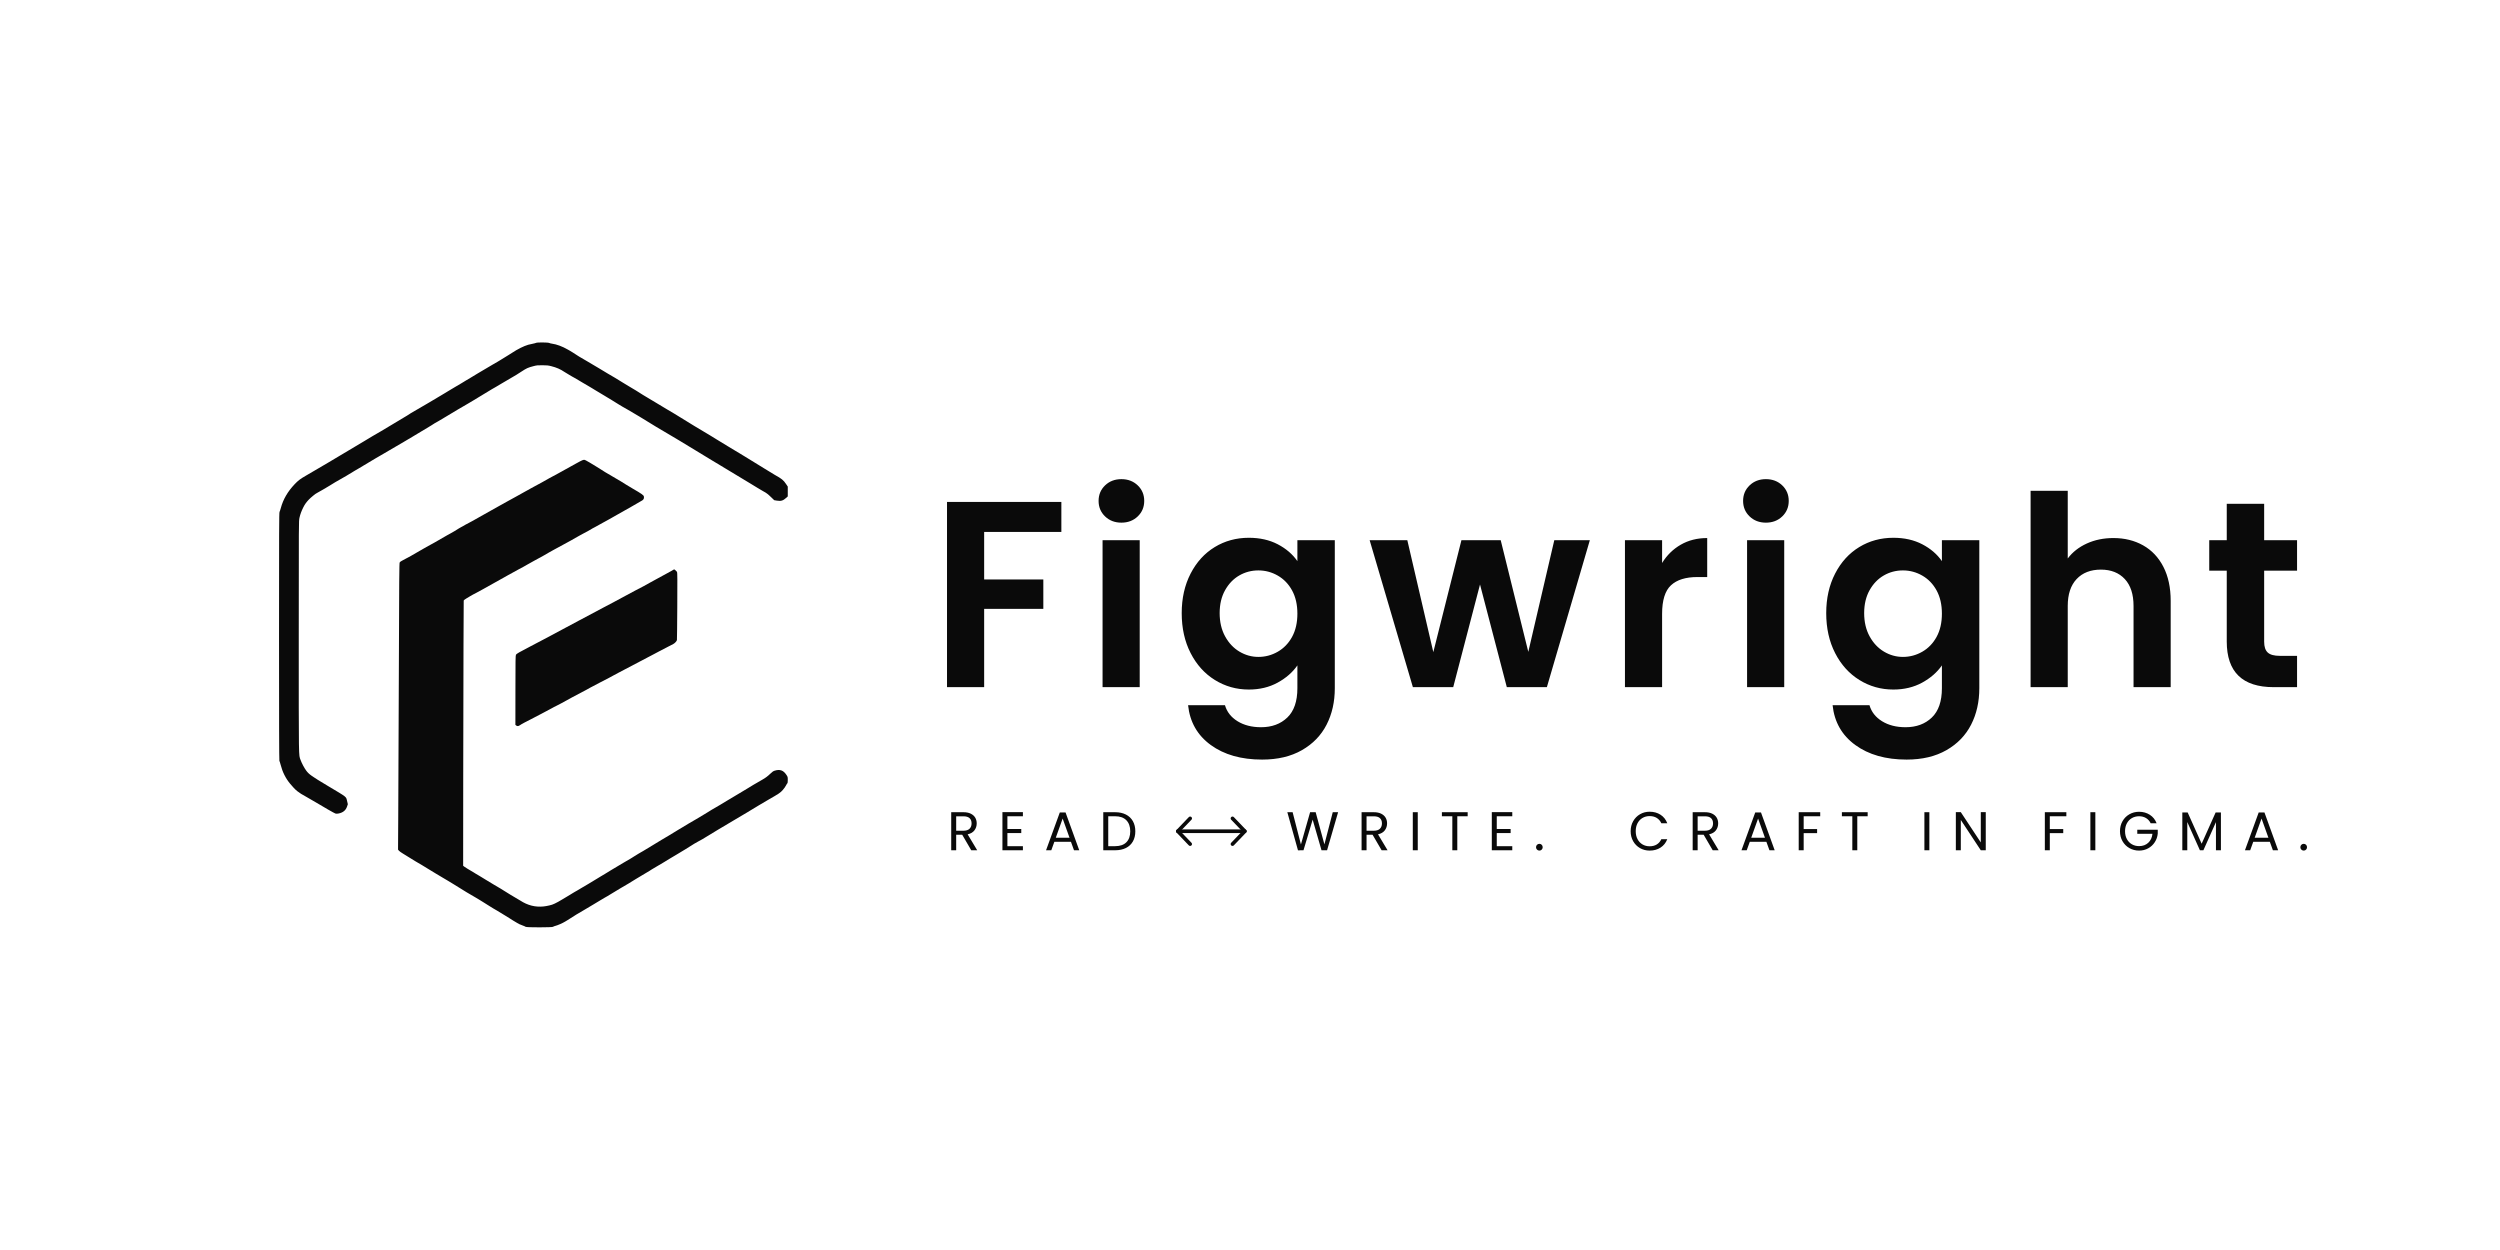
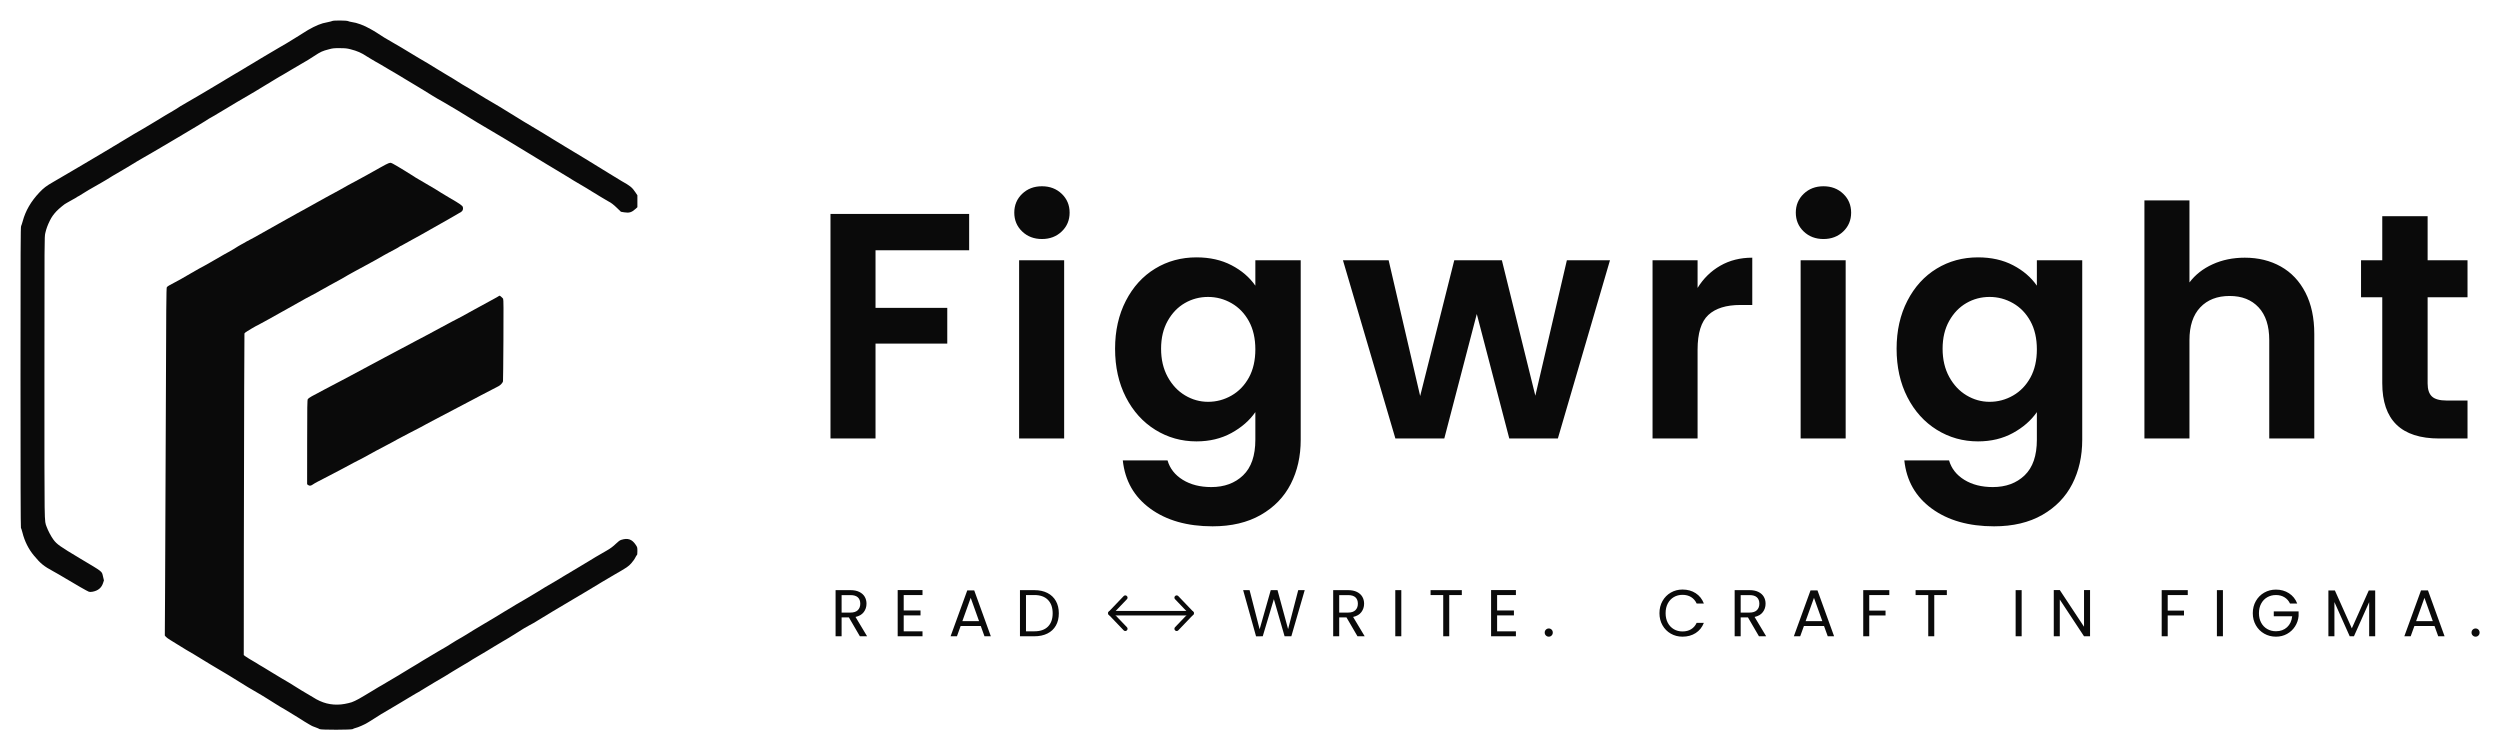
- <svg xmlns="http://www.w3.org/2000/svg" width="1774" height="887" viewBox="0 0 1774 887" fill="none">
+ <svg xmlns="http://www.w3.org/2000/svg" width="1463" height="440" viewBox="186 231 1463 440" fill="none">
  <g>
    <g transform="translate(198,243) scale(0.25)">
      <g transform="translate(0,1660.012) scale(0.1,-0.1)" fill="#0A0A0A" stroke="none">
        <path d="M7298 16589 c-10 -5 -52 -17 -94 -25 -42 -8 -100 -21 -129 -29 -130 -38 -300 -123 -470 -235 -33 -22 -76 -49 -95 -60 -19 -11 -48 -29 -65 -40 -16 -11 -46 -29 -65 -40 -19 -11 -48 -29 -65 -40 -16 -11 -46 -29 -65 -40 -19 -11 -42 -24 -50 -30 -8 -5 -67 -39 -130 -75 -63 -37 -151 -88 -195 -115 -44 -27 -93 -56 -110 -65 -16 -8 -73 -42 -125 -74 -52 -33 -144 -88 -203 -123 -60 -35 -121 -71 -135 -80 -15 -10 -43 -27 -62 -38 -19 -11 -51 -30 -71 -43 -20 -12 -97 -57 -170 -100 -74 -43 -165 -98 -204 -122 -38 -25 -77 -48 -85 -52 -36 -19 -387 -228 -440 -262 -13 -9 -53 -32 -87 -51 -104 -58 -384 -222 -438 -255 -27 -18 -76 -49 -107 -69 -31 -20 -83 -51 -115 -69 -92 -52 -114 -65 -327 -196 -110 -68 -253 -153 -316 -189 -126 -71 -327 -190 -460 -272 -149 -92 -815 -489 -1015 -605 -55 -31 -197 -115 -315 -185 -118 -70 -264 -156 -325 -190 -162 -93 -222 -139 -320 -242 -201 -212 -328 -432 -394 -678 -13 -47 -29 -97 -37 -112 -12 -22 -14 -531 -14 -3540 0 -2271 3 -3517 10 -3524 5 -5 21 -54 35 -109 51 -205 144 -390 272 -543 156 -187 226 -244 453 -367 69 -37 197 -112 285 -165 222 -134 511 -300 545 -311 19 -7 47 -7 86 0 128 24 208 89 245 199 l22 66 -22 93 c-31 127 10 94 -536 420 -475 284 -543 332 -624 441 -54 72 -128 212 -160 302 -55 156 -51 -78 -51 3493 0 3275 0 3288 20 3380 23 100 53 184 106 291 45 90 83 143 156 222 54 58 208 184 224 184 3 0 18 8 32 19 15 10 68 40 117 66 50 26 97 54 106 61 8 8 19 14 22 14 4 0 49 26 99 59 51 32 120 74 153 94 120 71 305 177 309 177 4 0 180 106 256 155 25 16 70 42 100 58 67 37 445 263 480 287 14 10 81 49 150 87 116 65 322 186 650 380 74 44 184 109 243 144 233 138 517 308 544 327 55 38 109 70 193 116 47 26 146 85 220 131 74 47 225 137 335 201 110 63 238 138 285 166 47 28 123 73 170 101 47 27 108 64 135 82 42 27 144 89 383 232 20 13 48 29 62 35 14 7 36 20 50 29 14 9 88 53 165 98 77 45 147 86 155 91 8 5 60 35 114 67 55 32 116 67 135 79 20 11 83 52 141 90 161 105 191 119 355 162 87 23 119 26 250 25 126 0 166 -5 250 -26 154 -39 260 -85 381 -167 23 -15 72 -45 109 -66 37 -22 83 -49 103 -61 21 -12 51 -29 67 -37 17 -9 42 -24 57 -33 15 -10 93 -56 173 -103 81 -47 163 -95 183 -107 20 -13 64 -39 97 -58 33 -20 67 -40 75 -46 33 -21 200 -122 290 -174 52 -31 138 -83 190 -115 52 -33 140 -87 195 -121 55 -33 107 -64 115 -69 8 -5 74 -42 145 -82 113 -62 484 -287 800 -483 55 -34 204 -122 330 -195 127 -73 271 -159 320 -190 50 -32 261 -160 470 -285 209 -126 427 -258 485 -295 58 -36 159 -97 225 -135 66 -38 185 -110 265 -160 80 -51 217 -134 305 -184 88 -51 210 -124 270 -163 61 -38 153 -95 205 -125 52 -31 109 -64 125 -74 17 -11 41 -25 55 -32 64 -32 122 -76 205 -157 l90 -87 76 -13 c118 -19 175 -2 268 82 l41 38 0 139 0 140 -49 73 c-72 109 -122 150 -319 259 -23 13 -158 95 -300 183 -491 303 -664 409 -1022 623 -135 80 -281 169 -325 198 -44 28 -129 81 -190 117 -403 239 -544 325 -770 466 -123 78 -389 238 -447 270 -49 27 -177 103 -328 197 -115 72 -255 156 -359 215 -14 8 -51 31 -81 51 -78 51 -134 85 -310 189 -85 51 -166 100 -180 109 -58 39 -396 242 -435 261 -22 11 -29 15 -242 146 -81 51 -237 143 -346 205 -109 63 -208 121 -221 129 -12 8 -44 29 -70 45 -27 17 -76 48 -110 71 -34 22 -69 43 -77 47 -8 4 -36 20 -64 36 -155 89 -312 148 -450 167 -27 3 -62 13 -77 20 -33 17 -343 19 -370 3z" />
        <path d="M8545 13226 c-44 -23 -102 -55 -130 -71 -264 -149 -363 -204 -505 -280 -243 -130 -253 -135 -408 -224 -79 -44 -145 -81 -148 -81 -3 0 -52 -27 -111 -60 -58 -33 -107 -60 -110 -60 -2 0 -87 -47 -189 -105 -101 -58 -186 -105 -188 -105 -3 0 -68 -36 -145 -80 -78 -44 -143 -80 -146 -80 -2 0 -99 -54 -215 -120 -115 -66 -212 -120 -214 -120 -3 0 -107 -59 -233 -131 -125 -72 -268 -152 -318 -179 -175 -92 -250 -133 -275 -150 -14 -9 -33 -20 -43 -23 -10 -4 -42 -22 -70 -40 -76 -50 -154 -96 -227 -136 -36 -19 -81 -44 -102 -56 -34 -19 -306 -176 -338 -195 -46 -28 -167 -94 -245 -135 -49 -26 -97 -53 -105 -60 -8 -6 -22 -15 -30 -18 -8 -4 -32 -17 -52 -29 -107 -67 -392 -225 -511 -285 -26 -13 -54 -34 -62 -46 -12 -19 -16 -443 -24 -3082 -6 -1683 -13 -3512 -17 -4065 l-6 -1006 25 -30 c15 -17 63 -52 109 -79 46 -26 126 -76 178 -110 82 -53 292 -179 370 -222 14 -7 86 -51 160 -98 74 -46 178 -109 230 -140 52 -31 147 -87 210 -125 63 -39 124 -74 135 -80 11 -5 81 -48 155 -94 121 -76 283 -176 373 -231 52 -31 234 -138 270 -158 18 -10 44 -25 59 -35 15 -9 74 -45 130 -80 136 -83 135 -82 188 -118 25 -17 76 -48 113 -70 38 -21 84 -48 102 -59 111 -67 168 -101 230 -140 39 -24 90 -56 115 -71 25 -15 74 -46 110 -70 36 -23 87 -54 114 -68 27 -14 54 -30 60 -34 6 -5 47 -22 91 -37 44 -16 87 -34 96 -42 24 -20 761 -19 778 1 7 8 34 19 61 25 60 13 217 82 288 127 29 19 54 34 56 34 3 0 39 23 81 51 95 64 231 146 440 267 88 51 180 106 205 122 50 32 48 31 191 115 57 33 123 72 148 88 25 15 55 32 66 37 11 5 81 47 155 94 74 47 169 104 210 127 119 67 369 217 440 264 36 24 126 78 200 120 74 42 160 93 190 113 30 21 64 42 75 48 11 6 70 41 130 77 61 36 153 91 205 121 52 31 127 76 165 101 39 24 135 82 215 128 80 46 187 110 237 143 216 138 306 192 378 229 50 25 138 75 175 100 56 37 660 400 830 498 85 49 207 121 270 160 63 39 153 93 200 120 47 28 148 89 225 136 77 46 210 125 295 174 286 164 316 184 385 260 36 40 80 100 96 135 17 34 34 62 40 62 5 0 9 40 9 89 0 87 -1 91 -39 148 -87 131 -185 165 -336 117 -38 -12 -68 -34 -125 -89 -64 -63 -135 -116 -215 -161 -158 -90 -397 -230 -420 -248 -16 -12 -129 -80 -250 -150 -121 -71 -272 -161 -335 -200 -63 -40 -153 -94 -200 -121 -175 -100 -309 -180 -435 -260 -71 -45 -187 -114 -256 -153 -70 -39 -166 -95 -215 -125 -49 -29 -181 -109 -294 -177 -113 -68 -217 -131 -231 -141 -22 -15 -122 -75 -234 -139 -79 -45 -397 -238 -450 -273 -33 -22 -69 -43 -80 -48 -11 -5 -38 -20 -60 -34 -22 -13 -53 -32 -70 -41 -16 -9 -66 -40 -110 -68 -44 -28 -89 -56 -100 -63 -11 -6 -110 -64 -220 -128 -110 -65 -265 -157 -345 -206 -80 -49 -155 -95 -166 -102 -62 -35 -102 -59 -126 -75 -14 -9 -55 -34 -90 -55 -69 -41 -234 -141 -258 -156 -8 -6 -79 -47 -158 -93 -79 -46 -156 -91 -170 -101 -15 -9 -40 -24 -57 -32 -16 -9 -50 -29 -75 -45 -25 -16 -52 -33 -60 -37 -16 -8 -164 -97 -205 -123 -70 -44 -203 -118 -225 -125 -14 -4 -29 -11 -35 -15 -29 -21 -193 -60 -289 -69 -237 -23 -448 31 -661 169 -13 8 -73 44 -135 80 -62 36 -122 72 -135 80 -47 30 -217 136 -288 179 -69 42 -94 56 -172 101 -81 47 -107 62 -235 142 -74 47 -164 101 -200 122 -36 20 -74 42 -84 49 -11 7 -45 28 -75 47 -62 38 -78 48 -172 102 -35 21 -77 48 -94 61 l-29 24 2 2484 c1 1366 5 3060 8 3764 l6 1280 21 22 c18 18 281 173 294 173 2 0 38 20 81 44 42 24 118 65 167 91 99 53 112 60 277 155 151 87 169 97 195 109 12 6 116 63 230 129 114 65 246 138 293 161 80 41 206 110 240 132 8 5 29 16 45 25 30 14 71 38 150 84 22 13 78 43 125 68 84 44 257 141 308 174 15 9 59 33 97 54 39 20 75 40 80 44 12 9 118 66 240 130 78 40 352 193 395 220 8 5 31 18 50 28 19 10 62 34 95 52 33 18 98 53 145 77 47 25 92 51 101 59 8 8 19 14 23 14 4 0 38 17 74 39 64 37 145 82 222 123 19 10 53 29 75 41 22 13 69 39 105 58 36 20 85 48 110 62 25 15 83 48 130 74 165 91 666 377 702 401 40 26 54 62 43 113 -8 35 -69 78 -305 214 -74 42 -164 97 -200 120 -101 65 -150 95 -365 220 -249 145 -254 148 -343 207 -40 26 -98 62 -130 81 -31 19 -117 71 -191 116 -93 56 -143 81 -165 81 -17 0 -67 -20 -111 -44z" />
        <path d="M11200 10152 c-8 -4 -33 -19 -55 -33 -22 -14 -83 -48 -135 -74 -52 -27 -161 -86 -242 -132 -82 -46 -150 -83 -152 -83 -2 0 -48 -25 -102 -56 -133 -76 -208 -116 -409 -219 -93 -48 -215 -113 -270 -145 -55 -31 -201 -110 -325 -175 -124 -65 -254 -133 -290 -153 -112 -60 -496 -265 -700 -372 -107 -57 -267 -142 -355 -190 -246 -134 -303 -164 -431 -231 -66 -33 -171 -89 -234 -124 -63 -34 -232 -123 -375 -197 -310 -161 -380 -202 -400 -231 -12 -20 -15 -161 -15 -1007 l-1 -985 22 -17 c29 -24 65 -22 102 5 18 12 41 27 52 33 11 6 40 22 65 36 25 14 155 82 290 150 135 69 292 152 350 184 58 33 152 83 210 113 161 81 288 148 360 190 36 21 108 61 160 88 440 232 448 236 510 273 30 18 147 80 260 137 231 118 390 202 405 213 6 4 69 38 140 75 72 37 162 85 200 105 80 43 235 124 415 218 69 35 154 80 190 100 36 19 126 66 200 105 74 38 140 73 145 77 9 7 320 168 406 211 42 21 97 80 103 112 3 12 7 447 10 967 4 740 3 950 -7 967 -9 17 -78 77 -81 72 -1 0 -8 -3 -16 -7z" />
      </g>
    </g>
    <g transform="translate(659.009,487.605) scale(0.18827)" fill="#0A0A0A">
      <path d="M69-698L500-698L500-585L209-585L209-406L432-406L432-295L209-295L209 0L69 0 M726.300-620Q689.300-620 664.800-643.500Q640.300-667 640.300-702Q640.300-737 664.800-760.500Q689.300-784 726.300-784Q763.300-784 787.800-760.500Q812.300-737 812.300-702Q812.300-667 787.800-643.500Q763.300-620 726.300-620M655.300-554L795.300-554L795.300 0L655.300 0 M1206.600-563Q1268.600-563 1315.600-538.500Q1362.600-514 1389.600-475L1389.600-554L1530.600-554L1530.600 4Q1530.600 81 1499.600 141.500Q1468.600 202 1406.600 237.500Q1344.600 273 1256.600 273Q1138.600 273 1063.100 218Q987.600 163 977.600 68L1116.600 68Q1127.600 106 1164.100 128.500Q1200.600 151 1252.600 151Q1313.600 151 1351.600 114.500Q1389.600 78 1389.600 4L1389.600-82Q1362.600-43 1315.100-17Q1267.600 9 1206.600 9Q1136.600 9 1078.600-27Q1020.600-63 987.100-128.500Q953.600-194 953.600-279Q953.600-363 987.100-428Q1020.600-493 1078.100-528Q1135.600-563 1206.600-563M1389.600-277Q1389.600-328 1369.600-364.500Q1349.600-401 1315.600-420.500Q1281.600-440 1242.600-440Q1203.600-440 1170.600-421Q1137.600-402 1117.100-365.500Q1096.600-329 1096.600-279Q1096.600-229 1117.100-191.500Q1137.600-154 1171.100-134Q1204.600-114 1242.600-114Q1281.600-114 1315.600-133.500Q1349.600-153 1369.600-189.500Q1389.600-226 1389.600-277 M2357.900-554L2491.900-554L2329.900 0L2178.900 0L2077.900-387L1976.900 0L1824.900 0L1661.900-554L1803.900-554L1901.900-132L2007.900-554L2155.900-554L2259.900-133 M2764.200-468Q2791.200-512 2834.700-537Q2878.200-562 2934.200-562L2934.200-415L2897.200-415Q2831.200-415 2797.700-384Q2764.200-353 2764.200-276L2764.200 0L2624.200 0L2624.200-554L2764.200-554 M3155.500-620Q3118.500-620 3094-643.500Q3069.500-667 3069.500-702Q3069.500-737 3094-760.500Q3118.500-784 3155.500-784Q3192.500-784 3217-760.500Q3241.500-737 3241.500-702Q3241.500-667 3217-643.500Q3192.500-620 3155.500-620M3084.500-554L3224.500-554L3224.500 0L3084.500 0 M3635.800-563Q3697.800-563 3744.800-538.500Q3791.800-514 3818.800-475L3818.800-554L3959.800-554L3959.800 4Q3959.800 81 3928.800 141.500Q3897.800 202 3835.800 237.500Q3773.800 273 3685.800 273Q3567.800 273 3492.300 218Q3416.800 163 3406.800 68L3545.800 68Q3556.800 106 3593.300 128.500Q3629.800 151 3681.800 151Q3742.800 151 3780.800 114.500Q3818.800 78 3818.800 4L3818.800-82Q3791.800-43 3744.300-17Q3696.800 9 3635.800 9Q3565.800 9 3507.800-27Q3449.800-63 3416.300-128.500Q3382.800-194 3382.800-279Q3382.800-363 3416.300-428Q3449.800-493 3507.300-528Q3564.800-563 3635.800-563M3818.800-277Q3818.800-328 3798.800-364.500Q3778.800-401 3744.800-420.500Q3710.800-440 3671.800-440Q3632.800-440 3599.800-421Q3566.800-402 3546.300-365.500Q3525.800-329 3525.800-279Q3525.800-229 3546.300-191.500Q3566.800-154 3600.300-134Q3633.800-114 3671.800-114Q3710.800-114 3744.800-133.500Q3778.800-153 3798.800-189.500Q3818.800-226 3818.800-277 M4465.100-562Q4528.100-562 4577.100-534.500Q4626.100-507 4653.600-453.500Q4681.100-400 4681.100-325L4681.100 0L4541.100 0L4541.100-306Q4541.100-372 4508.100-407.500Q4475.100-443 4418.100-443Q4360.100-443 4326.600-407.500Q4293.100-372 4293.100-306L4293.100 0L4153.100 0L4153.100-740L4293.100-740L4293.100-485Q4320.100-521 4365.100-541.500Q4410.100-562 4465.100-562 M5157.400-439L5033.400-439L5033.400-171Q5033.400-143 5046.900-130.500Q5060.400-118 5092.400-118L5157.400-118L5157.400 0L5069.400 0Q4892.400 0 4892.400-172L4892.400-439L4826.400-439L4826.400-554L4892.400-554L4892.400-691L5033.400-691L5033.400-554L5157.400-554" />
    </g>
    <g transform="translate(672.000,603.349) scale(0.03874)" fill="#0A0A0A">
      <path d="M553 0L444 0L278-285L168-285L168 0L77 0L77-697L302-697Q381-697 435.500-670Q490-643 517-597Q544-551 544-492Q544-420 502.500-365Q461-310 378-292L553 0M168-622L168-358L302-358Q376-358 413-394.500Q450-431 450-492Q450-554 413.500-588Q377-622 302-622 M1390.077-623L1106.077-623L1106.077-390L1360.077-390L1360.077-315L1106.077-315L1106.077-75L1390.077-75L1390.077 0L1015.077 0L1015.077-698L1390.077-698 M2326.153 0L2270.153-155L1966.153-155L1910.153 0L1814.153 0L2066.153-693L2171.153-693L2422.153 0L2326.153 0M1992.153-229L2244.153-229L2118.153-581 M3079.230-697Q3193.230-697 3276.730-654.500Q3360.230-612 3404.730-533Q3449.230-454 3449.230-347Q3449.230-240 3404.730-161.500Q3360.230-83 3276.730-41.500Q3193.230 0 3079.230 0L2862.230 0L2862.230-697L3079.230-697M3079.230-75Q3214.230-75 3285.230-146.500Q3356.230-218 3356.230-347Q3356.230-477 3284.730-550Q3213.230-623 3079.230-623L2953.230-623L2953.230-75 M7065.612-697L7163.612-697L6961.612 0L6859.612 0L6697.612-561L6529.612 0L6428.612 1L6233.612-697L6330.612-697L6482.612-106L6650.612-697L6752.612-697L6912.612-108 M8069.689 0L7960.689 0L7794.689-285L7684.689-285L7684.689 0L7593.689 0L7593.689-697L7818.689-697Q7897.689-697 7952.189-670Q8006.689-643 8033.689-597Q8060.689-551 8060.689-492Q8060.689-420 8019.189-365Q7977.689-310 7894.689-292L8069.689 0M7684.689-622L7684.689-358L7818.689-358Q7892.689-358 7929.689-394.500Q7966.689-431 7966.689-492Q7966.689-554 7930.189-588Q7893.689-622 7818.689-622 M8531.765-697L8622.765-697L8622.765 0L8531.765 0 M9064.842-697L9536.842-697L9536.842-623L9346.842-623L9346.842 0L9255.842 0L9255.842-623L9064.842-623 M10353.919-623L10069.919-623L10069.919-390L10323.919-390L10323.919-315L10069.919-315L10069.919-75L10353.919-75L10353.919 0L9978.919 0L9978.919-698L10353.919-698 M10850.995 6Q10824.995 6 10806.995-12Q10788.995-30 10788.995-56Q10788.995-82 10806.995-100Q10824.995-118 10850.995-118Q10875.995-118 10893.495-100Q10910.995-82 10910.995-56Q10910.995-30 10893.495-12Q10875.995 6 10850.995 6 M12522.225-349Q12522.225-451 12568.225-532.500Q12614.225-614 12693.725-660Q12773.225-706 12870.225-706Q12984.225-706 13069.225-651Q13154.225-596 13193.225-495L13084.225-495Q13055.225-558 13000.725-592Q12946.225-626 12870.225-626Q12797.225-626 12739.225-592Q12681.225-558 12648.225-495.500Q12615.225-433 12615.225-349Q12615.225-266 12648.225-203.500Q12681.225-141 12739.225-107Q12797.225-73 12870.225-73Q12946.225-73 13000.725-106.500Q13055.225-140 13084.225-203L13193.225-203Q13154.225-103 13069.225-48.500Q12984.225 6 12870.225 6Q12773.225 6 12693.725-39.500Q12614.225-85 12568.225-166Q12522.225-247 12522.225-349 M14134.301 0L14025.301 0L13859.301-285L13749.301-285L13749.301 0L13658.301 0L13658.301-697L13883.301-697Q13962.301-697 14016.801-670Q14071.301-643 14098.301-597Q14125.301-551 14125.301-492Q14125.301-420 14083.801-365Q14042.301-310 13959.301-292L14134.301 0M13749.301-622L13749.301-358L13883.301-358Q13957.301-358 13994.301-394.500Q14031.301-431 14031.301-492Q14031.301-554 13994.801-588Q13958.301-622 13883.301-622 M15064.378 0L15008.378-155L14704.378-155L14648.378 0L14552.378 0L14804.378-693L14909.378-693L15160.378 0L15064.378 0M14730.378-229L14982.378-229L14856.378-581 M15600.454-697L15994.454-697L15994.454-623L15691.454-623L15691.454-388L15937.454-388L15937.454-314L15691.454-314L15691.454 0L15600.454 0 M16391.531-697L16863.531-697L16863.531-623L16673.531-623L16673.531 0L16582.531 0L16582.531-623L16391.531-623 M17902.684-697L17993.684-697L17993.684 0L17902.684 0 M19026.760-698L19026.760 0L18935.760 0L18569.760-555L18569.760 0L18478.760 0L18478.760-698L18569.760-698L18935.760-144L18935.760-698 M20108.914-697L20502.914-697L20502.914-623L20199.914-623L20199.914-388L20445.914-388L20445.914-314L20199.914-314L20199.914 0L20108.914 0 M20942.990-697L21033.990-697L21033.990 0L20942.990 0 M22156.067-495L22047.067-495Q22018.067-556 21963.067-589.500Q21908.067-623 21835.067-623Q21762.067-623 21703.567-589.500Q21645.067-556 21611.567-493.500Q21578.067-431 21578.067-349Q21578.067-267 21611.567-205Q21645.067-143 21703.567-109.500Q21762.067-76 21835.067-76Q21937.067-76 22003.067-137Q22069.067-198 22080.067-302L21802.067-302L21802.067-376L22177.067-376L22177.067-306Q22169.067-220 22123.067-148.500Q22077.067-77 22002.067-35.500Q21927.067 6 21835.067 6Q21738.067 6 21658.067-39.500Q21578.067-85 21531.567-166Q21485.067-247 21485.067-349Q21485.067-451 21531.567-532.500Q21578.067-614 21658.067-659.500Q21738.067-705 21835.067-705Q21946.067-705 22031.567-650Q22117.067-595 22156.067-495 M23237.143-692L23334.143-692L23334.143 0L23243.143 0L23243.143-516L23013.143 0L22949.143 0L22718.143-517L22718.143 0L22627.143 0L22627.143-692L22725.143-692L22981.143-120 M24286.220 0L24230.220-155L23926.220-155L23870.220 0L23774.220 0L24026.220-693L24131.220-693L24382.220 0L24286.220 0M23952.220-229L24204.220-229L24078.220-581 M24851.296 6Q24825.296 6 24807.296-12Q24789.296-30 24789.296-56Q24789.296-82 24807.296-100Q24825.296-118 24851.296-118Q24876.296-118 24893.796-100Q24911.296-82 24911.296-56Q24911.296-30 24893.796-12Q24876.296 6 24851.296 6" />
      <g fill="none" stroke="#0A0A0A" stroke-width="68.0" stroke-linecap="round" stroke-linejoin="round">
        <line x1="4228.3" y1="-348.5" x2="5454.5" y2="-348.5" />
        <polyline points="4453.3,-583.5 4228.3,-348.5 4453.3,-113.5" />
        <polyline points="5229.5,-583.5 5454.5,-348.5 5229.5,-113.5" />
      </g>
    </g>
  </g>
</svg>
